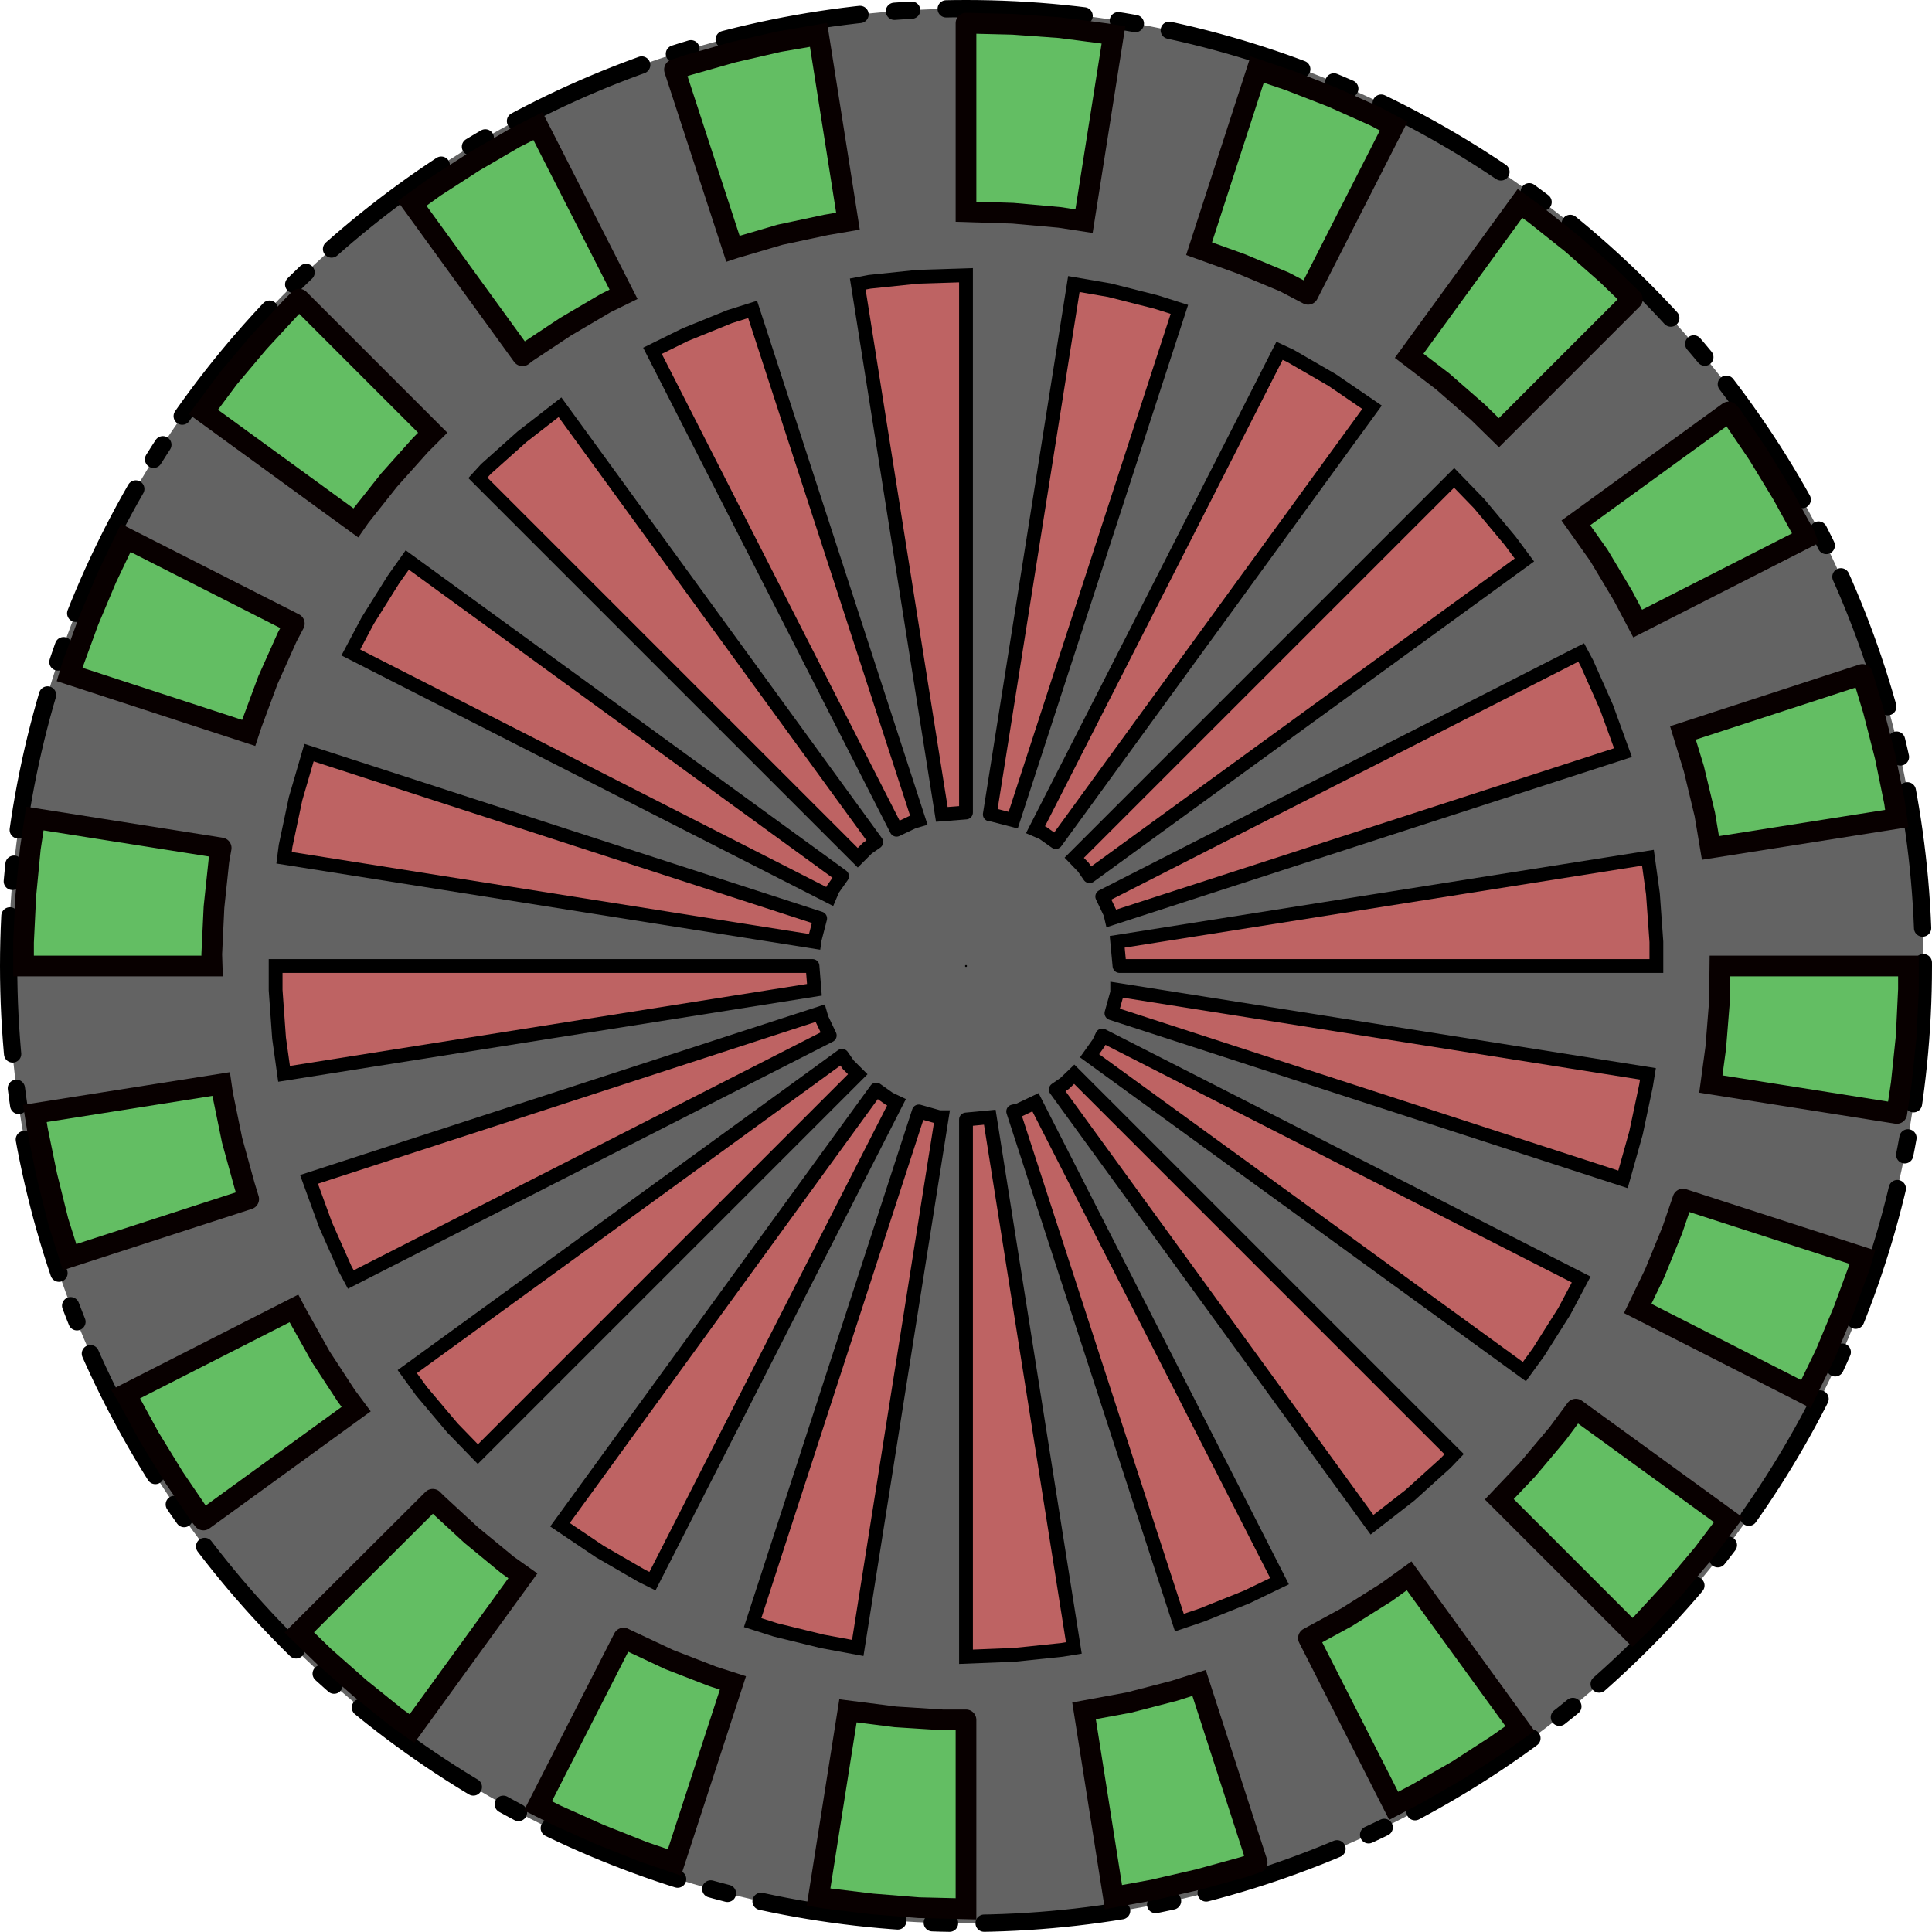
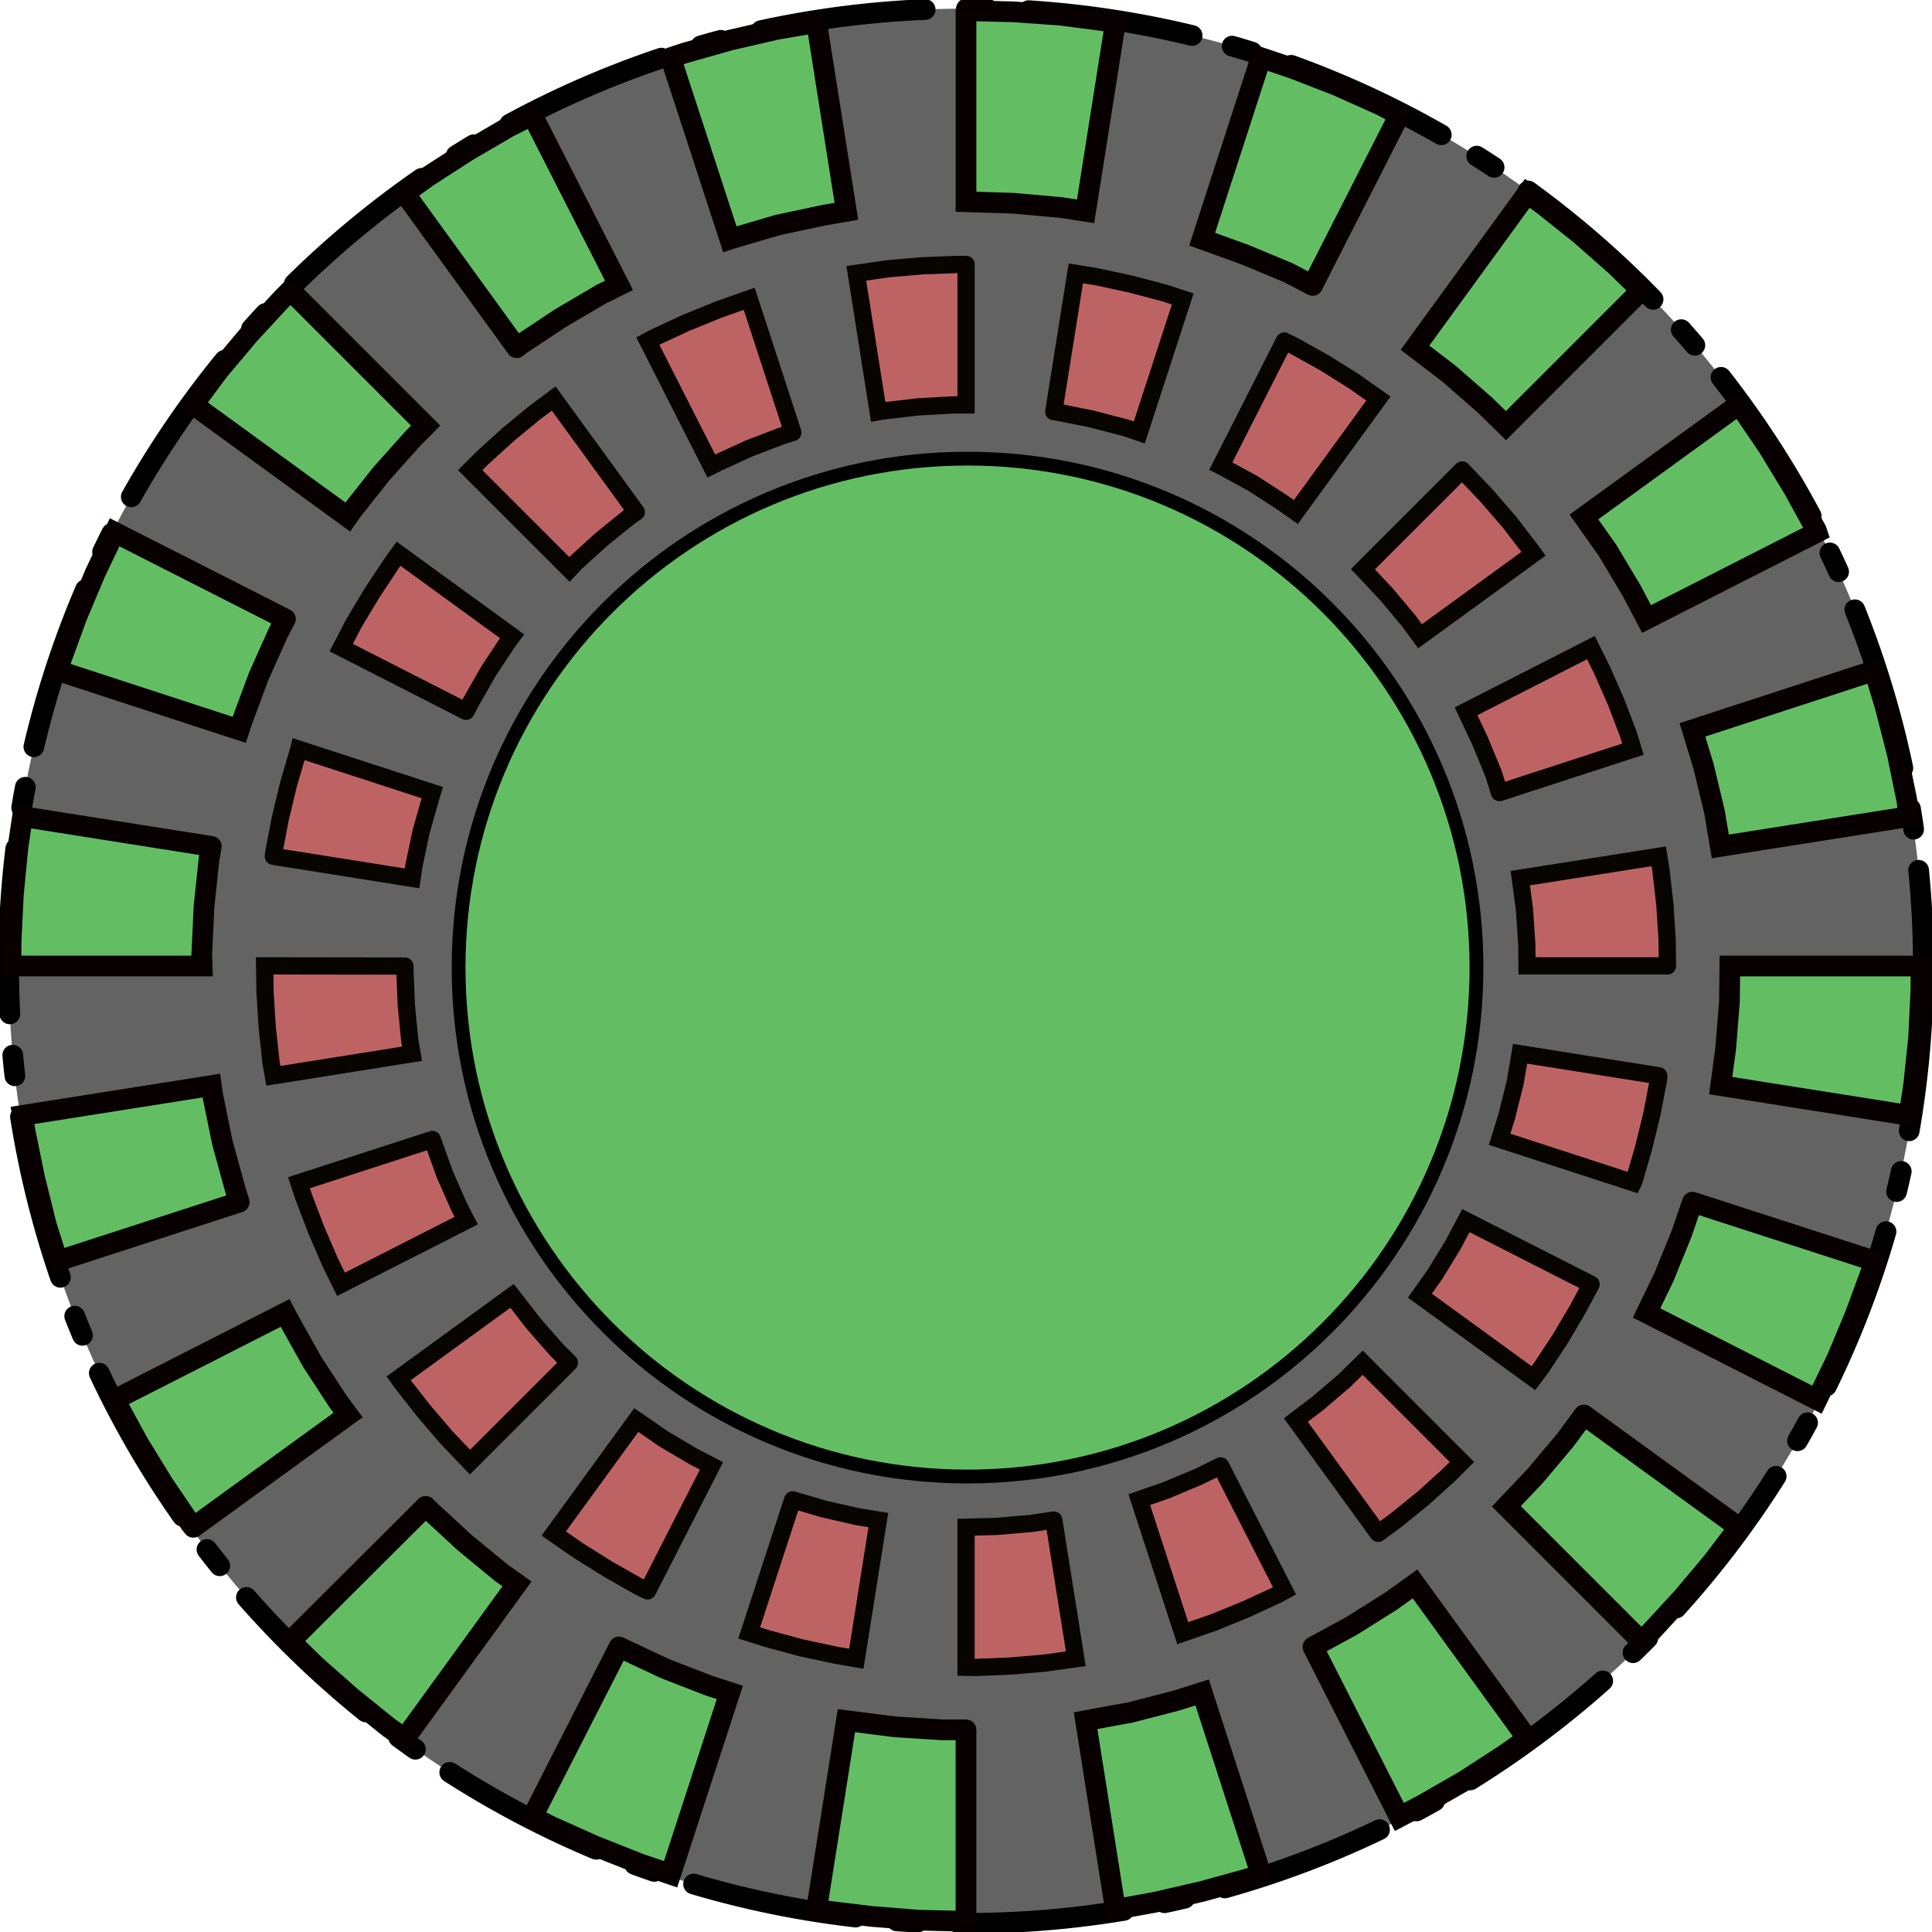
<svg xmlns="http://www.w3.org/2000/svg" width="560" height="560" viewBox="0 0 560 560" version="1.1" id="svg88">
  <defs id="defs92" />
-   <ellipse style="opacity:1;fill:#636363;fill-opacity:1;stroke:#000000;stroke-width:5.008;stroke-miterlimit:4;stroke-dasharray:40.065, 10.016, 5.008, 10.016;stroke-dashoffset:0;stroke-opacity:1;stroke-linecap:round;stroke-linejoin:miter" id="path827" cx="280" cy="280" rx="277.496" ry="277.496" />
-   <g id="g878" style="stroke:#080000;stroke-opacity:1;fill:#63be63;fill-opacity:1;stroke-width:6;stroke-miterlimit:4;stroke-dasharray:none">
-     <polyline transform="matrix(1.101883,0,0,1.101883,-160.7533,-50.56682)" id="polyline6" style="fill:#63be63;stroke:#080000;stroke-width:5.445;stroke-miterlimit:4;stroke-dasharray:none;stroke-linecap:round;stroke-linejoin:miter;stroke-opacity:1;fill-opacity:1" points="223.31,209.92 221.43,213.49 216.37,224.8 212.1,236.31 211.31,238.69 164.19,223.31 164.88,221.03 169.15,209.33 173.91,198.02 178.97,187.4 223.31,209.92 223.31,209.92" />
-     <polyline transform="matrix(1.101883,0,0,1.101883,-160.7533,-50.56682)" id="polyline8" style="fill:#63be63;stroke:#080000;stroke-width:5.445;stroke-miterlimit:4;stroke-dasharray:none;stroke-linecap:round;stroke-linejoin:miter;stroke-opacity:1;fill-opacity:1" points="635.81,223.31 638.69,232.84 641.77,244.84 644.25,256.94 644.84,261.21 595.83,268.95 594.35,260.12 591.47,248.12 588.59,238.69 635.81,223.31 635.81,223.31" />
-     <polyline transform="matrix(1.101883,0,0,1.101883,-160.7533,-50.56682)" id="polyline10" style="fill:#63be63;stroke:#080000;stroke-width:5.445;stroke-miterlimit:4;stroke-dasharray:none;stroke-linecap:round;stroke-linejoin:miter;stroke-opacity:1;fill-opacity:1" points="400,498.31 400,548.02 387.6,547.72 375.3,546.73 363,545.24 361.21,544.94 368.95,495.93 381.45,497.52 393.85,498.31 400,498.31 400,498.31" />
-     <polyline transform="matrix(1.101883,0,0,1.101883,-160.7533,-50.56682)" id="polyline12" style="fill:#63be63;stroke:#080000;stroke-width:5.445;stroke-miterlimit:4;stroke-dasharray:none;stroke-linecap:round;stroke-linejoin:miter;stroke-opacity:1;fill-opacity:1" points="309.92,476.79 310.71,477.18 321.92,482.44 333.43,486.9 338.69,488.59 323.31,535.81 315.18,533.04 303.67,528.47 292.36,523.41 287.4,520.93 309.92,476.79 309.92,476.79" />
-     <polyline transform="matrix(1.101883,0,0,1.101883,-160.7533,-50.56682)" id="polyline14" style="fill:#63be63;stroke:#080000;stroke-width:5.445;stroke-miterlimit:4;stroke-dasharray:none;stroke-linecap:round;stroke-linejoin:miter;stroke-opacity:1;fill-opacity:1" points="199.4,445.73 198.61,444.74 191.67,434.52 185.22,424.01 179.27,413.1 178.97,412.6 223.21,390.08 224.21,391.96 230.26,402.78 237,413.1 239.58,416.57 199.4,445.73 199.4,445.73" />
-     <polyline transform="matrix(1.101883,0,0,1.101883,-160.7533,-50.56682)" id="polyline16" style="fill:#63be63;stroke:#080000;stroke-width:5.445;stroke-miterlimit:4;stroke-dasharray:none;stroke-linecap:round;stroke-linejoin:miter;stroke-opacity:1;fill-opacity:1" points="211.31,361.31 164.19,376.59 161.21,367.16 158.23,355.16 155.75,343.06 155.06,338.79 204.07,331.05 204.46,333.73 206.94,345.83 210.22,357.74 211.31,361.31 211.31,361.31" />
-     <polyline transform="matrix(1.101883,0,0,1.101883,-160.7533,-50.56682)" id="polyline18" style="fill:#63be63;stroke:#080000;stroke-width:5.445;stroke-miterlimit:4;stroke-dasharray:none;stroke-linecap:round;stroke-linejoin:miter;stroke-opacity:1;fill-opacity:1" points="204.07,268.95 203.47,272.32 202.18,284.52 201.59,296.92 201.69,300 152.08,300 152.08,293.75 152.68,281.45 153.87,269.15 155.06,261.21 204.07,268.95 204.07,268.95" />
-     <polyline transform="matrix(1.101883,0,0,1.101883,-160.7533,-50.56682)" id="polyline20" style="fill:#63be63;stroke:#080000;stroke-width:5.445;stroke-miterlimit:4;stroke-dasharray:none;stroke-linecap:round;stroke-linejoin:miter;stroke-opacity:1;fill-opacity:1" points="224.6,124.6 222.42,126.79 213.99,135.91 206.05,145.34 199.4,154.27 239.48,183.43 240.58,181.85 248.21,172.22 256.45,163 259.72,159.72 224.6,124.6 224.6,124.6" />
-     <polyline transform="matrix(1.101883,0,0,1.101883,-160.7533,-50.56682)" id="polyline22" style="fill:#63be63;stroke:#080000;stroke-width:5.445;stroke-miterlimit:4;stroke-dasharray:none;stroke-linecap:round;stroke-linejoin:miter;stroke-opacity:1;fill-opacity:1" points="283.33,139.48 284.33,138.69 294.64,131.85 305.26,125.6 309.92,123.31 287.4,79.07 281.35,82.14 270.63,88.39 260.32,95.04 254.27,99.4 283.33,139.48 283.33,139.48" />
-     <polyline transform="matrix(1.101883,0,0,1.101883,-160.7533,-50.56682)" id="polyline24" style="fill:#63be63;stroke:#080000;stroke-width:5.445;stroke-miterlimit:4;stroke-dasharray:none;stroke-linecap:round;stroke-linejoin:miter;stroke-opacity:1;fill-opacity:1" points="323.31,64.19 338.69,111.31 339.29,111.11 351.09,107.64 363.19,105.06 368.95,104.07 361.21,55.06 350.79,56.85 338.79,59.62 326.88,63 323.31,64.19 323.31,64.19" />
-     <polyline transform="matrix(1.101883,0,0,1.101883,-160.7533,-50.56682)" id="polyline26" style="fill:#63be63;stroke:#080000;stroke-width:5.445;stroke-miterlimit:4;stroke-dasharray:none;stroke-linecap:round;stroke-linejoin:miter;stroke-opacity:1;fill-opacity:1" points="400,51.98 400,101.59 412.3,101.98 424.6,103.08 431.05,104.07 438.79,55.06 436.9,54.76 424.7,53.17 412.3,52.28 400,51.98 400,51.98" />
-     <polyline transform="matrix(1.101883,0,0,1.101883,-160.7533,-50.56682)" id="polyline28" style="fill:#63be63;stroke:#080000;stroke-width:5.445;stroke-miterlimit:4;stroke-dasharray:none;stroke-linecap:round;stroke-linejoin:miter;stroke-opacity:1;fill-opacity:1" points="489.98,123.31 512.5,79.07 507.64,76.49 496.33,71.43 484.82,66.96 476.59,64.19 461.31,111.31 472.32,115.28 483.73,120.04 489.98,123.31 489.98,123.31" />
-     <polyline transform="matrix(1.101883,0,0,1.101883,-160.7533,-50.56682)" id="polyline30" style="fill:#63be63;stroke:#080000;stroke-width:5.445;stroke-miterlimit:4;stroke-dasharray:none;stroke-linecap:round;stroke-linejoin:miter;stroke-opacity:1;fill-opacity:1" points="575.3,124.6 568.65,118.15 559.42,110.02 549.7,102.28 545.73,99.4 516.57,139.48 525.4,146.23 534.72,154.37 540.18,159.72 575.3,124.6 575.3,124.6" />
-     <polyline transform="matrix(1.101883,0,0,1.101883,-160.7533,-50.56682)" id="polyline32" style="fill:#63be63;stroke:#080000;stroke-width:5.445;stroke-miterlimit:4;stroke-dasharray:none;stroke-linecap:round;stroke-linejoin:miter;stroke-opacity:1;fill-opacity:1" points="600.6,154.27 560.42,183.43 566.47,191.96 572.82,202.58 576.69,209.92 620.93,187.4 620.73,186.81 614.78,175.99 608.33,165.38 601.39,155.16 600.6,154.27 600.6,154.27" />
-     <polyline transform="matrix(1.101883,0,0,1.101883,-160.7533,-50.56682)" id="polyline36" style="fill:#63be63;stroke:#080000;stroke-width:5.445;stroke-miterlimit:4;stroke-dasharray:none;stroke-linecap:round;stroke-linejoin:miter;stroke-opacity:1;fill-opacity:1" points="560.42,416.57 555.65,423.02 547.72,432.44 540.28,440.28 575.3,475.3 577.58,473.12 585.91,464.09 593.85,454.66 600.6,445.73 560.42,416.57 560.42,416.57" />
-     <polyline transform="matrix(1.101883,0,0,1.101883,-160.7533,-50.56682)" id="polyline38" style="fill:#63be63;stroke:#080000;stroke-width:5.445;stroke-miterlimit:4;stroke-dasharray:none;stroke-linecap:round;stroke-linejoin:miter;stroke-opacity:1;fill-opacity:1" points="259.72,440.28 224.6,475.3 231.25,481.75 240.58,489.98 250.2,497.72 254.27,500.6 283.43,460.42 279.37,457.54 269.84,449.7 260.81,441.37 259.72,440.28 259.72,440.28" />
-     <polyline transform="matrix(1.101883,0,0,1.101883,-160.7533,-50.56682)" id="polyline40" style="fill:#63be63;stroke:#080000;stroke-width:5.445;stroke-miterlimit:4;stroke-dasharray:none;stroke-linecap:round;stroke-linejoin:miter;stroke-opacity:1;fill-opacity:1" points="644.84,338.79 646.03,330.85 647.32,318.55 647.92,306.15 647.92,300 598.31,300 598.21,309.23 597.22,321.53 595.93,331.05 644.84,338.79 644.84,338.79" />
-     <polyline transform="matrix(1.101883,0,0,1.101883,-160.7533,-50.56682)" id="polyline42" style="fill:#63be63;stroke:#080000;stroke-width:5.445;stroke-miterlimit:4;stroke-dasharray:none;stroke-linecap:round;stroke-linejoin:miter;stroke-opacity:1;fill-opacity:1" points="588.59,361.31 585.81,369.44 581.15,380.85 576.69,390.08 620.93,412.6 626.09,401.98 630.85,390.58 635.12,378.97 635.81,376.59 588.59,361.31 588.59,361.31" />
-     <polyline transform="matrix(1.101883,0,0,1.101883,-160.7533,-50.56682)" id="polyline44" style="fill:#63be63;stroke:#080000;stroke-width:5.445;stroke-miterlimit:4;stroke-dasharray:none;stroke-linecap:round;stroke-linejoin:miter;stroke-opacity:1;fill-opacity:1" points="490.08,476.79 512.5,520.93 518.55,517.76 529.27,511.61 539.68,504.86 545.73,500.6 516.57,460.42 510.52,464.78 500.1,471.33 490.08,476.79 490.08,476.79" />
-     <polyline transform="matrix(1.101883,0,0,1.101883,-160.7533,-50.56682)" id="polyline46" style="fill:#63be63;stroke:#080000;stroke-width:5.445;stroke-miterlimit:4;stroke-dasharray:none;stroke-linecap:round;stroke-linejoin:miter;stroke-opacity:1;fill-opacity:1" points="476.59,535.81 461.31,488.59 454.76,490.67 442.86,493.75 431.05,495.93 438.79,544.94 449.11,543.06 461.21,540.28 473.12,537 476.59,535.81 476.59,535.81" />
+   <ellipse style="opacity:1;fill:#636363;fill-opacity:1;stroke:#000000;stroke-width:6;stroke-miterlimit:4;stroke-dasharray:48,12,6,12;stroke-dashoffset:0;stroke-opacity:1;stroke-linecap:round;stroke-linejoin:miter" id="path827" cx="280" cy="280" rx="277.496" ry="277.496" />
+   <g id="g878" style="fill:#63be63;fill-opacity:1;stroke:#080000;stroke-width:5.922;stroke-miterlimit:4;stroke-dasharray:none;stroke-opacity:1" transform="matrix(1.013238,0,0,1.013238,-3.706662,-3.707124)">
+     <polyline transform="matrix(1.101883,0,0,1.101883,-160.7533,-50.56682)" id="polyline6" style="fill:#63be63;fill-opacity:1;stroke:#080000;stroke-width:5.374;stroke-linecap:round;stroke-linejoin:miter;stroke-miterlimit:4;stroke-dasharray:none;stroke-opacity:1" points="223.31,209.92 221.43,213.49 216.37,224.8 212.1,236.31 211.31,238.69 164.19,223.31 164.88,221.03 169.15,209.33 173.91,198.02 178.97,187.4 223.31,209.92 223.31,209.92" />
+     <polyline transform="matrix(1.101883,0,0,1.101883,-160.7533,-50.56682)" id="polyline8" style="fill:#63be63;fill-opacity:1;stroke:#080000;stroke-width:5.374;stroke-linecap:round;stroke-linejoin:miter;stroke-miterlimit:4;stroke-dasharray:none;stroke-opacity:1" points="635.81,223.31 638.69,232.84 641.77,244.84 644.25,256.94 644.84,261.21 595.83,268.95 594.35,260.12 591.47,248.12 588.59,238.69 635.81,223.31 635.81,223.31" />
+     <polyline transform="matrix(1.101883,0,0,1.101883,-160.7533,-50.56682)" id="polyline10" style="fill:#63be63;fill-opacity:1;stroke:#080000;stroke-width:5.374;stroke-linecap:round;stroke-linejoin:miter;stroke-miterlimit:4;stroke-dasharray:none;stroke-opacity:1" points="400,498.31 400,548.02 387.6,547.72 375.3,546.73 363,545.24 361.21,544.94 368.95,495.93 381.45,497.52 393.85,498.31 400,498.31 400,498.31" />
+     <polyline transform="matrix(1.101883,0,0,1.101883,-160.7533,-50.56682)" id="polyline12" style="fill:#63be63;fill-opacity:1;stroke:#080000;stroke-width:5.374;stroke-linecap:round;stroke-linejoin:miter;stroke-miterlimit:4;stroke-dasharray:none;stroke-opacity:1" points="309.92,476.79 310.71,477.18 321.92,482.44 333.43,486.9 338.69,488.59 323.31,535.81 315.18,533.04 303.67,528.47 292.36,523.41 287.4,520.93 309.92,476.79 309.92,476.79" />
+     <polyline transform="matrix(1.101883,0,0,1.101883,-160.7533,-50.56682)" id="polyline14" style="fill:#63be63;fill-opacity:1;stroke:#080000;stroke-width:5.374;stroke-linecap:round;stroke-linejoin:miter;stroke-miterlimit:4;stroke-dasharray:none;stroke-opacity:1" points="199.4,445.73 198.61,444.74 191.67,434.52 185.22,424.01 179.27,413.1 178.97,412.6 223.21,390.08 224.21,391.96 230.26,402.78 237,413.1 239.58,416.57 199.4,445.73 199.4,445.73" />
+     <polyline transform="matrix(1.101883,0,0,1.101883,-160.7533,-50.56682)" id="polyline16" style="fill:#63be63;fill-opacity:1;stroke:#080000;stroke-width:5.374;stroke-linecap:round;stroke-linejoin:miter;stroke-miterlimit:4;stroke-dasharray:none;stroke-opacity:1" points="211.31,361.31 164.19,376.59 161.21,367.16 158.23,355.16 155.75,343.06 155.06,338.79 204.07,331.05 204.46,333.73 206.94,345.83 210.22,357.74 211.31,361.31 211.31,361.31" />
+     <polyline transform="matrix(1.101883,0,0,1.101883,-160.7533,-50.56682)" id="polyline18" style="fill:#63be63;fill-opacity:1;stroke:#080000;stroke-width:5.374;stroke-linecap:round;stroke-linejoin:miter;stroke-miterlimit:4;stroke-dasharray:none;stroke-opacity:1" points="204.07,268.95 203.47,272.32 202.18,284.52 201.59,296.92 201.69,300 152.08,300 152.08,293.75 152.68,281.45 153.87,269.15 155.06,261.21 204.07,268.95 204.07,268.95" />
+     <polyline transform="matrix(1.101883,0,0,1.101883,-160.7533,-50.56682)" id="polyline20" style="fill:#63be63;fill-opacity:1;stroke:#080000;stroke-width:5.374;stroke-linecap:round;stroke-linejoin:miter;stroke-miterlimit:4;stroke-dasharray:none;stroke-opacity:1" points="224.6,124.6 222.42,126.79 213.99,135.91 206.05,145.34 199.4,154.27 239.48,183.43 240.58,181.85 248.21,172.22 256.45,163 259.72,159.72 224.6,124.6 224.6,124.6" />
+     <polyline transform="matrix(1.101883,0,0,1.101883,-160.7533,-50.56682)" id="polyline22" style="fill:#63be63;fill-opacity:1;stroke:#080000;stroke-width:5.374;stroke-linecap:round;stroke-linejoin:miter;stroke-miterlimit:4;stroke-dasharray:none;stroke-opacity:1" points="283.33,139.48 284.33,138.69 294.64,131.85 305.26,125.6 309.92,123.31 287.4,79.07 281.35,82.14 270.63,88.39 260.32,95.04 254.27,99.4 283.33,139.48 283.33,139.48" />
+     <polyline transform="matrix(1.101883,0,0,1.101883,-160.7533,-50.56682)" id="polyline24" style="fill:#63be63;fill-opacity:1;stroke:#080000;stroke-width:5.374;stroke-linecap:round;stroke-linejoin:miter;stroke-miterlimit:4;stroke-dasharray:none;stroke-opacity:1" points="323.31,64.19 338.69,111.31 339.29,111.11 351.09,107.64 363.19,105.06 368.95,104.07 361.21,55.06 350.79,56.85 338.79,59.62 326.88,63 323.31,64.19 323.31,64.19" />
+     <polyline transform="matrix(1.101883,0,0,1.101883,-160.7533,-50.56682)" id="polyline26" style="fill:#63be63;fill-opacity:1;stroke:#080000;stroke-width:5.374;stroke-linecap:round;stroke-linejoin:miter;stroke-miterlimit:4;stroke-dasharray:none;stroke-opacity:1" points="400,51.98 400,101.59 412.3,101.98 424.6,103.08 431.05,104.07 438.79,55.06 436.9,54.76 424.7,53.17 412.3,52.28 400,51.98 400,51.98" />
+     <polyline transform="matrix(1.101883,0,0,1.101883,-160.7533,-50.56682)" id="polyline28" style="fill:#63be63;fill-opacity:1;stroke:#080000;stroke-width:5.374;stroke-linecap:round;stroke-linejoin:miter;stroke-miterlimit:4;stroke-dasharray:none;stroke-opacity:1" points="489.98,123.31 512.5,79.07 507.64,76.49 496.33,71.43 484.82,66.96 476.59,64.19 461.31,111.31 472.32,115.28 483.73,120.04 489.98,123.31 489.98,123.31" />
+     <polyline transform="matrix(1.101883,0,0,1.101883,-160.7533,-50.56682)" id="polyline30" style="fill:#63be63;fill-opacity:1;stroke:#080000;stroke-width:5.374;stroke-linecap:round;stroke-linejoin:miter;stroke-miterlimit:4;stroke-dasharray:none;stroke-opacity:1" points="575.3,124.6 568.65,118.15 559.42,110.02 549.7,102.28 545.73,99.4 516.57,139.48 525.4,146.23 534.72,154.37 540.18,159.72 575.3,124.6 575.3,124.6" />
+     <polyline transform="matrix(1.101883,0,0,1.101883,-160.7533,-50.56682)" id="polyline32" style="fill:#63be63;fill-opacity:1;stroke:#080000;stroke-width:5.374;stroke-linecap:round;stroke-linejoin:miter;stroke-miterlimit:4;stroke-dasharray:none;stroke-opacity:1" points="600.6,154.27 560.42,183.43 566.47,191.96 572.82,202.58 576.69,209.92 620.93,187.4 620.73,186.81 614.78,175.99 608.33,165.38 601.39,155.16 600.6,154.27 600.6,154.27" />
+     <polyline transform="matrix(1.101883,0,0,1.101883,-160.7533,-50.56682)" id="polyline36" style="fill:#63be63;fill-opacity:1;stroke:#080000;stroke-width:5.374;stroke-linecap:round;stroke-linejoin:miter;stroke-miterlimit:4;stroke-dasharray:none;stroke-opacity:1" points="560.42,416.57 555.65,423.02 547.72,432.44 540.28,440.28 575.3,475.3 577.58,473.12 585.91,464.09 593.85,454.66 600.6,445.73 560.42,416.57 560.42,416.57" />
+     <polyline transform="matrix(1.101883,0,0,1.101883,-160.7533,-50.56682)" id="polyline38" style="fill:#63be63;fill-opacity:1;stroke:#080000;stroke-width:5.374;stroke-linecap:round;stroke-linejoin:miter;stroke-miterlimit:4;stroke-dasharray:none;stroke-opacity:1" points="259.72,440.28 224.6,475.3 231.25,481.75 240.58,489.98 250.2,497.72 254.27,500.6 283.43,460.42 279.37,457.54 269.84,449.7 260.81,441.37 259.72,440.28 259.72,440.28" />
+     <polyline transform="matrix(1.101883,0,0,1.101883,-160.7533,-50.56682)" id="polyline40" style="fill:#63be63;fill-opacity:1;stroke:#080000;stroke-width:5.374;stroke-linecap:round;stroke-linejoin:miter;stroke-miterlimit:4;stroke-dasharray:none;stroke-opacity:1" points="644.84,338.79 646.03,330.85 647.32,318.55 647.92,306.15 647.92,300 598.31,300 598.21,309.23 597.22,321.53 595.93,331.05 644.84,338.79 644.84,338.79" />
+     <polyline transform="matrix(1.101883,0,0,1.101883,-160.7533,-50.56682)" id="polyline42" style="fill:#63be63;fill-opacity:1;stroke:#080000;stroke-width:5.374;stroke-linecap:round;stroke-linejoin:miter;stroke-miterlimit:4;stroke-dasharray:none;stroke-opacity:1" points="588.59,361.31 585.81,369.44 581.15,380.85 576.69,390.08 620.93,412.6 626.09,401.98 630.85,390.58 635.12,378.97 635.81,376.59 588.59,361.31 588.59,361.31" />
+     <polyline transform="matrix(1.101883,0,0,1.101883,-160.7533,-50.56682)" id="polyline44" style="fill:#63be63;fill-opacity:1;stroke:#080000;stroke-width:5.374;stroke-linecap:round;stroke-linejoin:miter;stroke-miterlimit:4;stroke-dasharray:none;stroke-opacity:1" points="490.08,476.79 512.5,520.93 518.55,517.76 529.27,511.61 539.68,504.86 545.73,500.6 516.57,460.42 510.52,464.78 500.1,471.33 490.08,476.79 490.08,476.79" />
+     <polyline transform="matrix(1.101883,0,0,1.101883,-160.7533,-50.56682)" id="polyline46" style="fill:#63be63;fill-opacity:1;stroke:#080000;stroke-width:5.374;stroke-linecap:round;stroke-linejoin:miter;stroke-miterlimit:4;stroke-dasharray:none;stroke-opacity:1" points="476.59,535.81 461.31,488.59 454.76,490.67 442.86,493.75 431.05,495.93 438.79,544.94 449.11,543.06 461.21,540.28 473.12,537 476.59,535.81 476.59,535.81" />
  </g>
-   <g id="g900" style="fill:#be6363;fill-opacity:1;stroke-width:4;stroke-miterlimit:4;stroke-dasharray:none">
-     <polyline transform="matrix(1.121246,0,0,1.121246,-168.4984,-56.37447)" id="polyline34" style="fill:#be6363;stroke:#000000;stroke-width:3.567;stroke-miterlimit:4;stroke-dasharray:none;stroke-linecap:round;stroke-linejoin:miter;fill-opacity:1" points="376.79,267.96 374.5,269.54 372.02,272.02 273.81,173.81 275.89,171.53 285.22,163.19 295.04,155.56 376.79,267.96 376.79,267.96" />
-     <polyline transform="matrix(1.121246,0,0,1.121246,-168.4984,-56.37447)" id="polyline48" style="fill:#be6363;stroke:#000000;stroke-width:3.567;stroke-miterlimit:4;stroke-dasharray:none;stroke-linecap:round;stroke-linejoin:miter;fill-opacity:1" points="360.32,300 360.81,306.15 223.71,327.88 222.42,318.65 221.53,306.25 221.53,300 360.32,300 360.32,300" />
-     <polyline transform="matrix(1.121246,0,0,1.121246,-168.4984,-56.37447)" id="polyline50" style="fill:#be6363;stroke:#000000;stroke-width:3.567;stroke-miterlimit:4;stroke-dasharray:none;stroke-linecap:round;stroke-linejoin:miter;fill-opacity:1" points="367.96,276.79 365.58,280.16 364.78,282.04 240.97,218.95 245.34,210.71 251.98,200.1 255.56,195.04 367.96,276.79 367.96,276.79" />
-     <polyline transform="matrix(1.121246,0,0,1.121246,-168.4984,-56.37447)" id="polyline52" style="fill:#be6363;stroke:#000000;stroke-width:3.567;stroke-miterlimit:4;stroke-dasharray:none;stroke-linecap:round;stroke-linejoin:miter;fill-opacity:1" points="362.3,287.7 360.91,293.06 360.81,293.75 223.71,272.02 224.11,268.95 226.69,256.75 230.16,244.84 362.3,287.7 362.3,287.7" />
-     <polyline transform="matrix(1.121246,0,0,1.121246,-168.4984,-56.37447)" id="polyline54" style="fill:#be6363;stroke:#000000;stroke-width:3.567;stroke-miterlimit:4;stroke-dasharray:none;stroke-linecap:round;stroke-linejoin:miter;fill-opacity:1" points="364.78,317.96 240.97,381.05 239.48,378.27 234.42,366.87 230.16,355.16 362.3,312.2 362.7,313.59 364.78,317.96 364.78,317.96" />
-     <polyline transform="matrix(1.121246,0,0,1.121246,-168.4984,-56.37447)" id="polyline56" style="fill:#be6363;stroke:#000000;stroke-width:3.567;stroke-miterlimit:4;stroke-dasharray:none;stroke-linecap:round;stroke-linejoin:miter;fill-opacity:1" points="367.96,323.21 369.54,325.5 372.02,327.98 273.81,426.19 267.26,419.44 259.23,409.92 255.56,404.86 367.96,323.21 367.96,323.21" />
-     <polyline transform="matrix(1.121246,0,0,1.121246,-168.4984,-56.37447)" id="polyline58" style="fill:#be6363;stroke:#000000;stroke-width:3.567;stroke-miterlimit:4;stroke-dasharray:none;stroke-linecap:round;stroke-linejoin:miter;fill-opacity:1" points="376.79,331.94 380.16,334.33 382.04,335.22 318.95,459.03 316.17,457.64 305.36,451.39 295.04,444.44 376.79,331.94 376.79,331.94" />
-     <polyline transform="matrix(1.121246,0,0,1.121246,-168.4984,-56.37447)" id="polyline60" style="fill:#be6363;stroke:#000000;stroke-width:3.567;stroke-miterlimit:4;stroke-dasharray:none;stroke-linecap:round;stroke-linejoin:miter;fill-opacity:1" points="387.8,337.6 393.06,339.09 393.75,339.09 372.02,476.29 362.9,474.6 350.79,471.63 344.84,469.74 387.8,337.6 387.8,337.6" />
-     <polyline transform="matrix(1.121246,0,0,1.121246,-168.4984,-56.37447)" id="polyline62" style="fill:#be6363;stroke:#000000;stroke-width:3.567;stroke-miterlimit:4;stroke-dasharray:none;stroke-linecap:round;stroke-linejoin:miter;fill-opacity:1" points="400,339.68 406.15,339.09 427.88,476.29 424.8,476.79 412.4,478.08 400,478.57 400,339.68 400,339.68" />
-     <polyline transform="matrix(1.121246,0,0,1.121246,-168.4984,-56.37447)" id="polyline64" style="fill:#be6363;stroke:#000000;stroke-width:3.567;stroke-miterlimit:4;stroke-dasharray:none;stroke-linecap:round;stroke-linejoin:miter;fill-opacity:1" points="412.2,337.6 413.59,337.3 417.96,335.22 481.05,459.03 472.62,463.1 461.01,467.76 455.16,469.74 412.2,337.6 412.2,337.6" />
-     <polyline transform="matrix(1.121246,0,0,1.121246,-168.4984,-56.37447)" id="polyline66" style="fill:#be6363;stroke:#000000;stroke-width:3.567;stroke-miterlimit:4;stroke-dasharray:none;stroke-linecap:round;stroke-linejoin:miter;fill-opacity:1" points="423.21,331.94 425.5,330.36 427.98,327.98 526.19,426.19 524.01,428.47 514.78,436.81 504.96,444.44 423.21,331.94 423.21,331.94" />
-     <polyline transform="matrix(1.121246,0,0,1.121246,-168.4984,-56.37447)" id="polyline68" style="fill:#be6363;stroke:#000000;stroke-width:3.567;stroke-miterlimit:4;stroke-dasharray:none;stroke-linecap:round;stroke-linejoin:miter;fill-opacity:1" points="435.22,317.96 559.03,381.05 554.66,389.29 548.02,399.8 544.35,404.86 431.94,323.21 434.33,319.84 435.22,317.96 435.22,317.96" />
-     <polyline transform="matrix(1.121246,0,0,1.121246,-168.4984,-56.37447)" id="polyline70" style="fill:#be6363;stroke:#000000;stroke-width:3.567;stroke-miterlimit:4;stroke-dasharray:none;stroke-linecap:round;stroke-linejoin:miter;fill-opacity:1" points="437.6,312.2 439.09,306.85 439.09,306.15 576.29,327.88 575.79,330.95 573.21,343.15 569.84,355.16 437.6,312.2 437.6,312.2" />
-     <polyline transform="matrix(1.121246,0,0,1.121246,-168.4984,-56.37447)" id="polyline72" style="fill:#be6363;stroke:#000000;stroke-width:3.567;stroke-miterlimit:4;stroke-dasharray:none;stroke-linecap:round;stroke-linejoin:miter;fill-opacity:1" points="439.68,300 439.09,293.75 576.29,272.02 577.58,281.35 578.47,293.75 578.47,300 439.68,300 439.68,300" />
-     <polyline transform="matrix(1.121246,0,0,1.121246,-168.4984,-56.37447)" id="polyline74" style="fill:#be6363;stroke:#000000;stroke-width:3.567;stroke-miterlimit:4;stroke-dasharray:none;stroke-linecap:round;stroke-linejoin:miter;fill-opacity:1" points="435.22,282.04 559.03,218.95 560.52,221.73 565.58,233.13 569.84,244.84 437.6,287.7 437.3,286.41 435.22,282.04 435.22,282.04" />
-     <polyline transform="matrix(1.121246,0,0,1.121246,-168.4984,-56.37447)" id="polyline76" style="fill:#be6363;stroke:#000000;stroke-width:3.567;stroke-miterlimit:4;stroke-dasharray:none;stroke-linecap:round;stroke-linejoin:miter;fill-opacity:1" points="431.94,276.79 430.36,274.5 427.98,272.02 526.19,173.81 532.64,180.46 540.67,190.08 544.35,195.04 431.94,276.79 431.94,276.79" />
-     <polyline transform="matrix(1.121246,0,0,1.121246,-168.4984,-56.37447)" id="polyline78" style="fill:#be6363;stroke:#000000;stroke-width:3.567;stroke-miterlimit:4;stroke-dasharray:none;stroke-linecap:round;stroke-linejoin:miter;fill-opacity:1" points="423.21,267.96 419.84,265.58 417.96,264.78 481.05,140.97 483.83,142.26 494.64,148.51 504.96,155.56 423.21,267.96 423.21,267.96" />
-     <polyline transform="matrix(1.121246,0,0,1.121246,-168.4984,-56.37447)" id="polyline80" style="fill:#be6363;stroke:#000000;stroke-width:3.567;stroke-miterlimit:4;stroke-dasharray:none;stroke-linecap:round;stroke-linejoin:miter;fill-opacity:1" points="406.15,260.81 427.88,123.71 437.1,125.3 449.21,128.37 455.16,130.26 412.2,262.3 406.85,260.91 406.15,260.81 406.15,260.81" />
-     <polyline transform="matrix(1.121246,0,0,1.121246,-168.4984,-56.37447)" id="polyline82" style="fill:#be6363;stroke:#000000;stroke-width:3.567;stroke-miterlimit:4;stroke-dasharray:none;stroke-linecap:round;stroke-linejoin:miter;fill-opacity:1" points="400,260.32 393.75,260.81 372.02,123.71 375.1,123.12 387.5,121.83 400,121.43 400,260.32 400,260.32" />
-     <polyline transform="matrix(1.121246,0,0,1.121246,-168.4984,-56.37447)" id="polyline84" style="fill:#be6363;stroke:#000000;stroke-width:3.567;stroke-miterlimit:4;stroke-dasharray:none;stroke-linecap:round;stroke-linejoin:miter;fill-opacity:1" points="382.04,264.78 318.95,140.97 327.38,136.81 338.89,132.14 344.84,130.26 387.8,262.3 386.41,262.7 382.04,264.78 382.04,264.78" />
+   <g transform="matrix(0.5261433,0.5261433,-0.5261433,0.5261433,280.0183,-14.6237)" style="fill:#be6363;fill-opacity:1;stroke:#080400;stroke-width:6.72;stroke-miterlimit:4;stroke-dasharray:none;stroke-opacity:1" id="g878-3">
+     <polyline points="223.31,209.92 221.43,213.49 216.37,224.8 212.1,236.31 211.31,238.69 164.19,223.31 164.88,221.03 169.15,209.33 173.91,198.02 178.97,187.4 223.31,209.92 223.31,209.92" style="fill:#be6363;fill-opacity:1;stroke:#080400;stroke-width:6.098;stroke-linecap:round;stroke-linejoin:miter;stroke-miterlimit:4;stroke-dasharray:none;stroke-opacity:1" id="polyline6-6" transform="matrix(1.101883,0,0,1.101883,-160.7533,-50.56682)" />
+     <polyline points="635.81,223.31 638.69,232.84 641.77,244.84 644.25,256.94 644.84,261.21 595.83,268.95 594.35,260.12 591.47,248.12 588.59,238.69 635.81,223.31 635.81,223.31" style="fill:#be6363;fill-opacity:1;stroke:#080400;stroke-width:6.098;stroke-linecap:round;stroke-linejoin:miter;stroke-miterlimit:4;stroke-dasharray:none;stroke-opacity:1" id="polyline8-7" transform="matrix(1.101883,0,0,1.101883,-160.7533,-50.56682)" />
+     <polyline points="400,498.31 400,548.02 387.6,547.72 375.3,546.73 363,545.24 361.21,544.94 368.95,495.93 381.45,497.52 393.85,498.31 400,498.31 400,498.31" style="fill:#be6363;fill-opacity:1;stroke:#080400;stroke-width:6.098;stroke-linecap:round;stroke-linejoin:miter;stroke-miterlimit:4;stroke-dasharray:none;stroke-opacity:1" id="polyline10-5" transform="matrix(1.101883,0,0,1.101883,-160.7533,-50.56682)" />
+     <polyline points="309.92,476.79 310.71,477.18 321.92,482.44 333.43,486.9 338.69,488.59 323.31,535.81 315.18,533.04 303.67,528.47 292.36,523.41 287.4,520.93 309.92,476.79 309.92,476.79" style="fill:#be6363;fill-opacity:1;stroke:#080400;stroke-width:6.098;stroke-linecap:round;stroke-linejoin:miter;stroke-miterlimit:4;stroke-dasharray:none;stroke-opacity:1" id="polyline12-3" transform="matrix(1.101883,0,0,1.101883,-160.7533,-50.56682)" />
+     <polyline points="199.4,445.73 198.61,444.74 191.67,434.52 185.22,424.01 179.27,413.1 178.97,412.6 223.21,390.08 224.21,391.96 230.26,402.78 237,413.1 239.58,416.57 199.4,445.73 199.4,445.73" style="fill:#be6363;fill-opacity:1;stroke:#080400;stroke-width:6.098;stroke-linecap:round;stroke-linejoin:miter;stroke-miterlimit:4;stroke-dasharray:none;stroke-opacity:1" id="polyline14-5" transform="matrix(1.101883,0,0,1.101883,-160.7533,-50.56682)" />
+     <polyline points="211.31,361.31 164.19,376.59 161.21,367.16 158.23,355.16 155.75,343.06 155.06,338.79 204.07,331.05 204.46,333.73 206.94,345.83 210.22,357.74 211.31,361.31 211.31,361.31" style="fill:#be6363;fill-opacity:1;stroke:#080400;stroke-width:6.098;stroke-linecap:round;stroke-linejoin:miter;stroke-miterlimit:4;stroke-dasharray:none;stroke-opacity:1" id="polyline16-6" transform="matrix(1.101883,0,0,1.101883,-160.7533,-50.56682)" />
+     <polyline points="204.07,268.95 203.47,272.32 202.18,284.52 201.59,296.92 201.69,300 152.08,300 152.08,293.75 152.68,281.45 153.87,269.15 155.06,261.21 204.07,268.95 204.07,268.95" style="fill:#be6363;fill-opacity:1;stroke:#080400;stroke-width:6.098;stroke-linecap:round;stroke-linejoin:miter;stroke-miterlimit:4;stroke-dasharray:none;stroke-opacity:1" id="polyline18-2" transform="matrix(1.101883,0,0,1.101883,-160.7533,-50.56682)" />
+     <polyline points="224.6,124.6 222.42,126.79 213.99,135.91 206.05,145.34 199.4,154.27 239.48,183.43 240.58,181.85 248.21,172.22 256.45,163 259.72,159.72 224.6,124.6 224.6,124.6" style="fill:#be6363;fill-opacity:1;stroke:#080400;stroke-width:6.098;stroke-linecap:round;stroke-linejoin:miter;stroke-miterlimit:4;stroke-dasharray:none;stroke-opacity:1" id="polyline20-9" transform="matrix(1.101883,0,0,1.101883,-160.7533,-50.56682)" />
+     <polyline points="283.33,139.48 284.33,138.69 294.64,131.85 305.26,125.6 309.92,123.31 287.4,79.07 281.35,82.14 270.63,88.39 260.32,95.04 254.27,99.4 283.33,139.48 283.33,139.48" style="fill:#be6363;fill-opacity:1;stroke:#080400;stroke-width:6.098;stroke-linecap:round;stroke-linejoin:miter;stroke-miterlimit:4;stroke-dasharray:none;stroke-opacity:1" id="polyline22-1" transform="matrix(1.101883,0,0,1.101883,-160.7533,-50.56682)" />
+     <polyline points="323.31,64.19 338.69,111.31 339.29,111.11 351.09,107.64 363.19,105.06 368.95,104.07 361.21,55.06 350.79,56.85 338.79,59.62 326.88,63 323.31,64.19 323.31,64.19" style="fill:#be6363;fill-opacity:1;stroke:#080400;stroke-width:6.098;stroke-linecap:round;stroke-linejoin:miter;stroke-miterlimit:4;stroke-dasharray:none;stroke-opacity:1" id="polyline24-2" transform="matrix(1.101883,0,0,1.101883,-160.7533,-50.56682)" />
+     <polyline points="400,51.98 400,101.59 412.3,101.98 424.6,103.08 431.05,104.07 438.79,55.06 436.9,54.76 424.7,53.17 412.3,52.28 400,51.98 400,51.98" style="fill:#be6363;fill-opacity:1;stroke:#080400;stroke-width:6.098;stroke-linecap:round;stroke-linejoin:miter;stroke-miterlimit:4;stroke-dasharray:none;stroke-opacity:1" id="polyline26-7" transform="matrix(1.101883,0,0,1.101883,-160.7533,-50.56682)" />
+     <polyline points="489.98,123.31 512.5,79.07 507.64,76.49 496.33,71.43 484.82,66.96 476.59,64.19 461.31,111.31 472.32,115.28 483.73,120.04 489.98,123.31 489.98,123.31" style="fill:#be6363;fill-opacity:1;stroke:#080400;stroke-width:6.098;stroke-linecap:round;stroke-linejoin:miter;stroke-miterlimit:4;stroke-dasharray:none;stroke-opacity:1" id="polyline28-0" transform="matrix(1.101883,0,0,1.101883,-160.7533,-50.56682)" />
+     <polyline points="575.3,124.6 568.65,118.15 559.42,110.02 549.7,102.28 545.73,99.4 516.57,139.48 525.4,146.23 534.72,154.37 540.18,159.72 575.3,124.6 575.3,124.6" style="fill:#be6363;fill-opacity:1;stroke:#080400;stroke-width:6.098;stroke-linecap:round;stroke-linejoin:miter;stroke-miterlimit:4;stroke-dasharray:none;stroke-opacity:1" id="polyline30-9" transform="matrix(1.101883,0,0,1.101883,-160.7533,-50.56682)" />
+     <polyline points="600.6,154.27 560.42,183.43 566.47,191.96 572.82,202.58 576.69,209.92 620.93,187.4 620.73,186.81 614.78,175.99 608.33,165.38 601.39,155.16 600.6,154.27 600.6,154.27" style="fill:#be6363;fill-opacity:1;stroke:#080400;stroke-width:6.098;stroke-linecap:round;stroke-linejoin:miter;stroke-miterlimit:4;stroke-dasharray:none;stroke-opacity:1" id="polyline32-3" transform="matrix(1.101883,0,0,1.101883,-160.7533,-50.56682)" />
+     <polyline points="560.42,416.57 555.65,423.02 547.72,432.44 540.28,440.28 575.3,475.3 577.58,473.12 585.91,464.09 593.85,454.66 600.6,445.73 560.42,416.57 560.42,416.57" style="fill:#be6363;fill-opacity:1;stroke:#080400;stroke-width:6.098;stroke-linecap:round;stroke-linejoin:miter;stroke-miterlimit:4;stroke-dasharray:none;stroke-opacity:1" id="polyline36-6" transform="matrix(1.101883,0,0,1.101883,-160.7533,-50.56682)" />
+     <polyline points="259.72,440.28 224.6,475.3 231.25,481.75 240.58,489.98 250.2,497.72 254.27,500.6 283.43,460.42 279.37,457.54 269.84,449.7 260.81,441.37 259.72,440.28 259.72,440.28" style="fill:#be6363;fill-opacity:1;stroke:#080400;stroke-width:6.098;stroke-linecap:round;stroke-linejoin:miter;stroke-miterlimit:4;stroke-dasharray:none;stroke-opacity:1" id="polyline38-0" transform="matrix(1.101883,0,0,1.101883,-160.7533,-50.56682)" />
+     <polyline points="644.84,338.79 646.03,330.85 647.32,318.55 647.92,306.15 647.92,300 598.31,300 598.21,309.23 597.22,321.53 595.93,331.05 644.84,338.79 644.84,338.79" style="fill:#be6363;fill-opacity:1;stroke:#080400;stroke-width:6.098;stroke-linecap:round;stroke-linejoin:miter;stroke-miterlimit:4;stroke-dasharray:none;stroke-opacity:1" id="polyline40-6" transform="matrix(1.101883,0,0,1.101883,-160.7533,-50.56682)" />
+     <polyline points="588.59,361.31 585.81,369.44 581.15,380.85 576.69,390.08 620.93,412.6 626.09,401.98 630.85,390.58 635.12,378.97 635.81,376.59 588.59,361.31 588.59,361.31" style="fill:#be6363;fill-opacity:1;stroke:#080400;stroke-width:6.098;stroke-linecap:round;stroke-linejoin:miter;stroke-miterlimit:4;stroke-dasharray:none;stroke-opacity:1" id="polyline42-2" transform="matrix(1.101883,0,0,1.101883,-160.7533,-50.56682)" />
+     <polyline points="490.08,476.79 512.5,520.93 518.55,517.76 529.27,511.61 539.68,504.86 545.73,500.6 516.57,460.42 510.52,464.78 500.1,471.33 490.08,476.79 490.08,476.79" style="fill:#be6363;fill-opacity:1;stroke:#080400;stroke-width:6.098;stroke-linecap:round;stroke-linejoin:miter;stroke-miterlimit:4;stroke-dasharray:none;stroke-opacity:1" id="polyline44-6" transform="matrix(1.101883,0,0,1.101883,-160.7533,-50.56682)" />
+     <polyline points="476.59,535.81 461.31,488.59 454.76,490.67 442.86,493.75 431.05,495.93 438.79,544.94 449.11,543.06 461.21,540.28 473.12,537 476.59,535.81 476.59,535.81" style="fill:#be6363;fill-opacity:1;stroke:#080400;stroke-width:6.098;stroke-linecap:round;stroke-linejoin:miter;stroke-miterlimit:4;stroke-dasharray:none;stroke-opacity:1" id="polyline46-1" transform="matrix(1.101883,0,0,1.101883,-160.7533,-50.56682)" />
  </g>
-   <polyline points="400,300 400,300" style="fill:none;stroke:#000000;stroke-width:0.5;stroke-linecap:round;stroke-linejoin:miter" id="polyline86" transform="matrix(1.121246,0,0,1.121246,-168.4984,-56.37447)" />
+   <ellipse ry="147.52" rx="147.52" cy="280.457" cx="280.446" id="path827-7" style="opacity:1;fill:#63be63;fill-opacity:1;stroke:#000000;stroke-width:4;stroke-linecap:round;stroke-linejoin:miter;stroke-miterlimit:4;stroke-dasharray:none;stroke-dashoffset:0;stroke-opacity:1" />
</svg>
